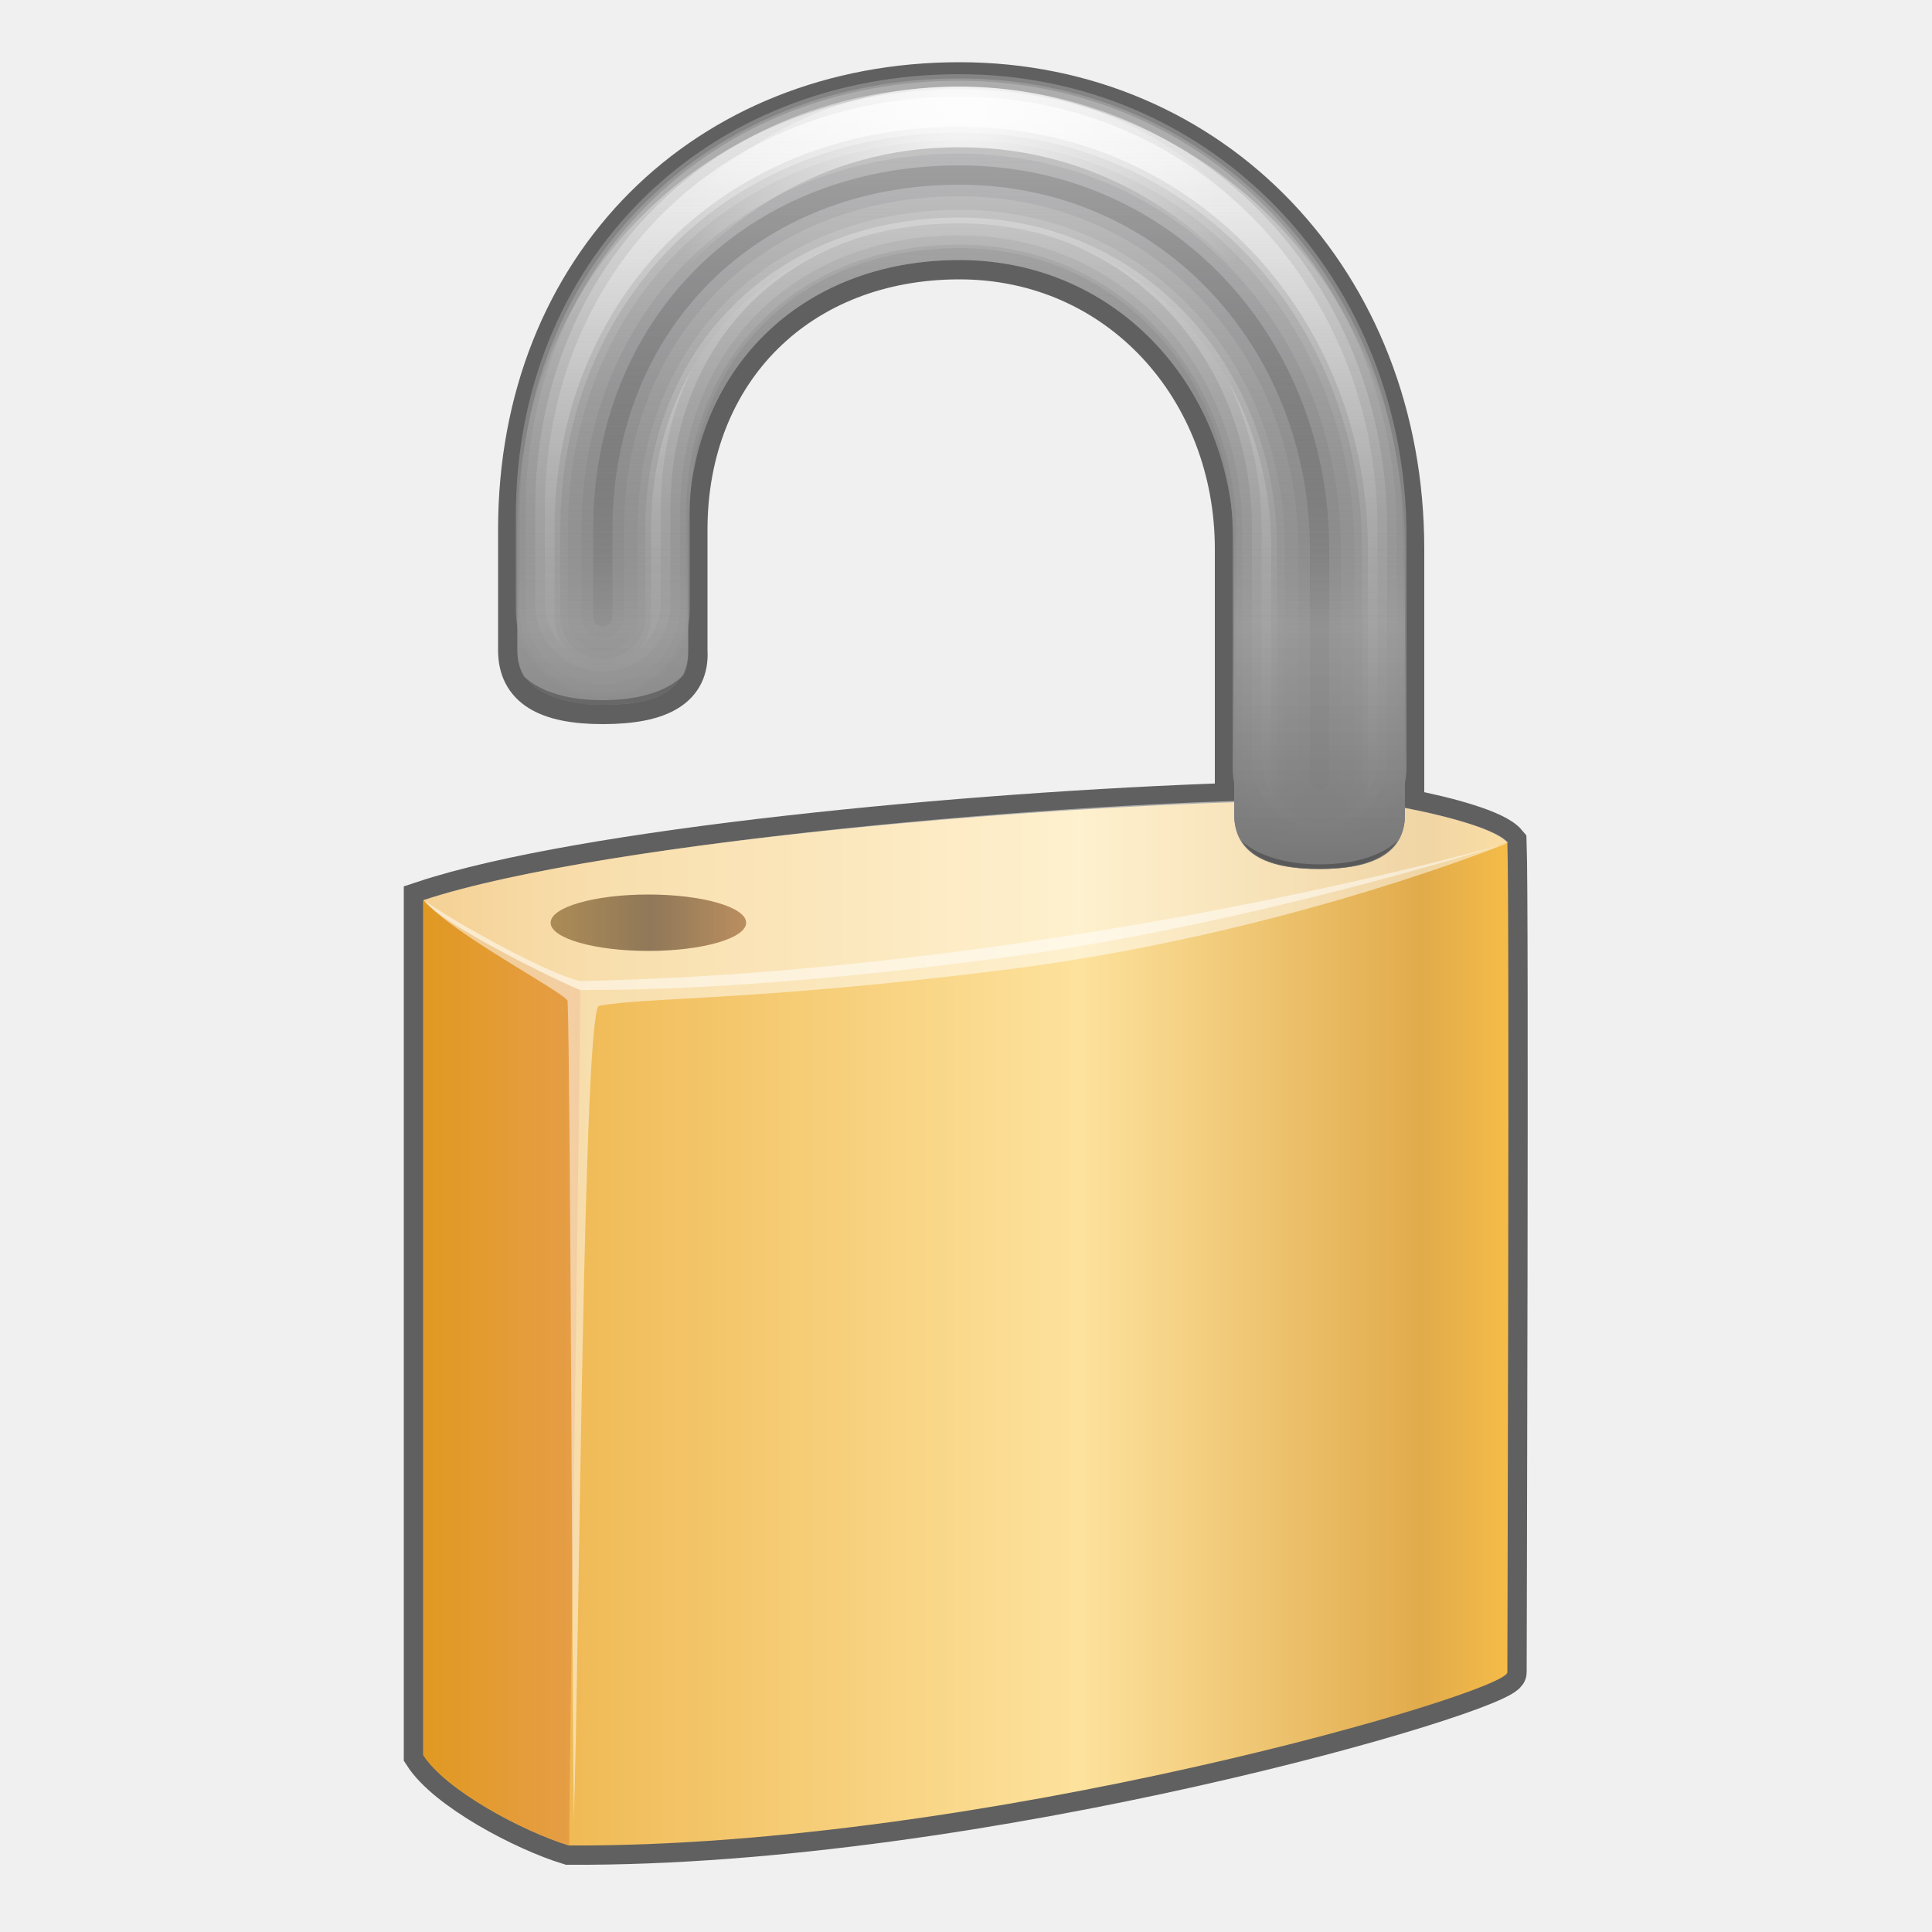
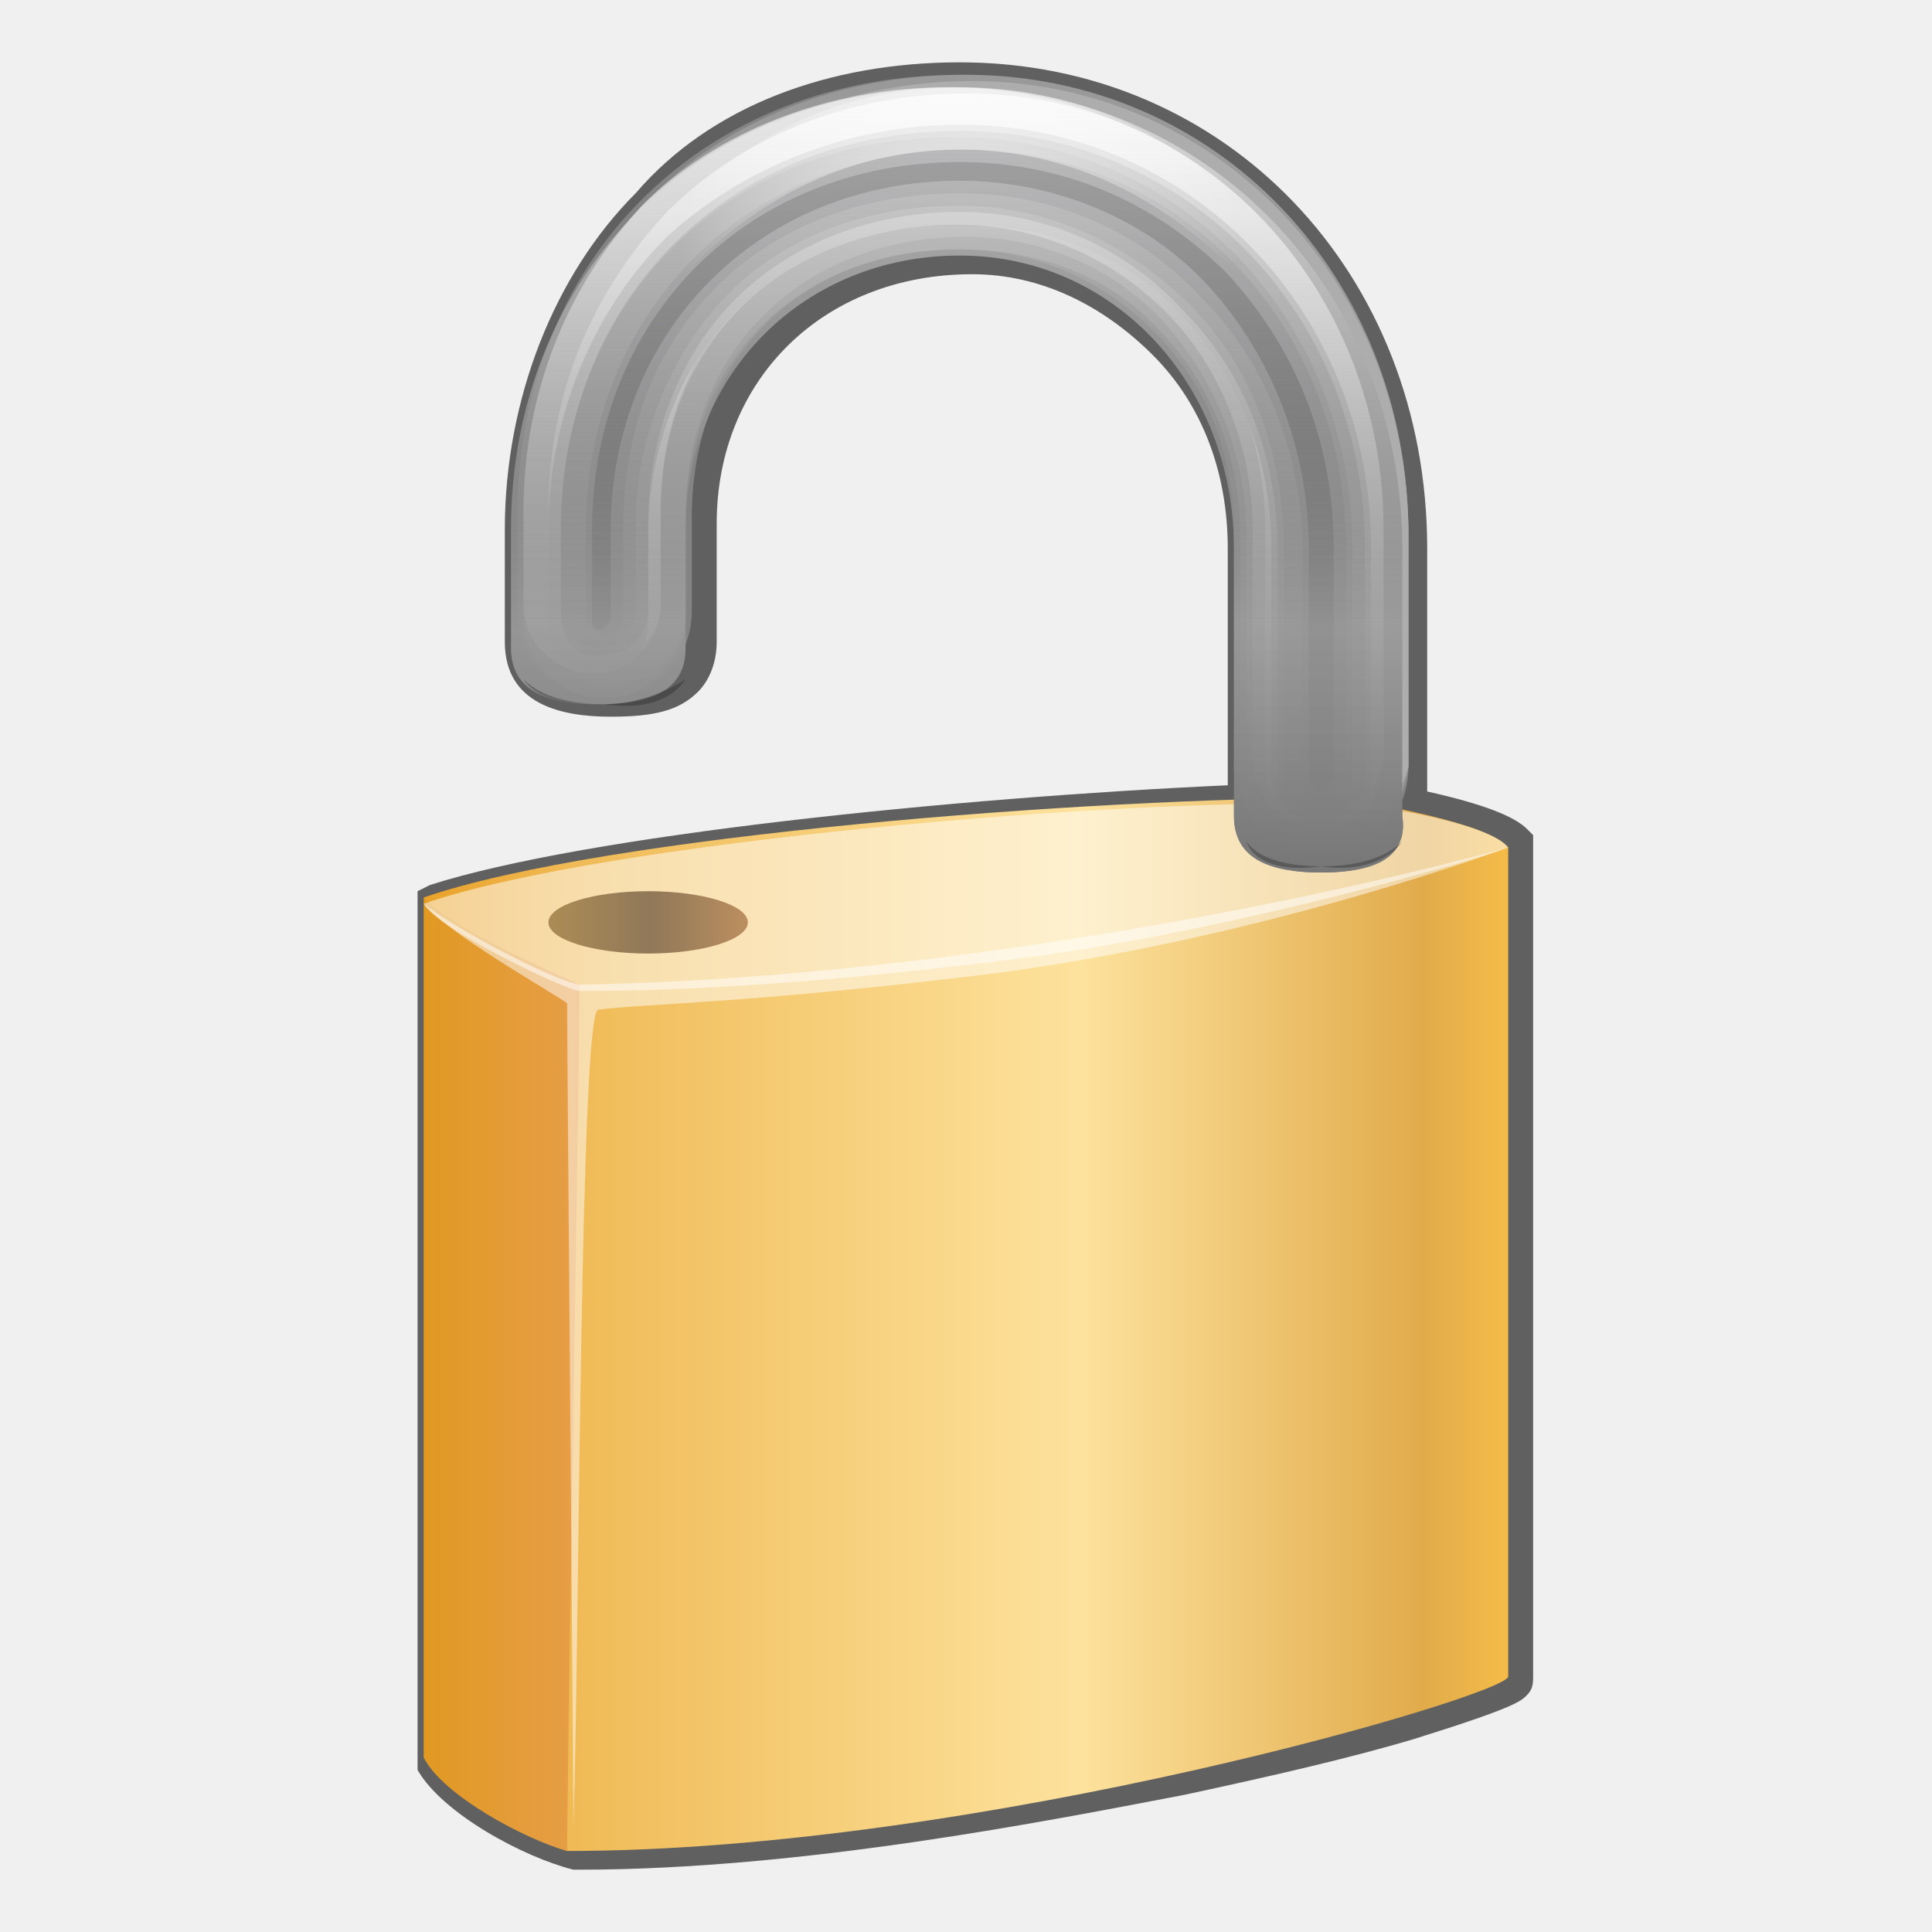
- <svg xmlns="http://www.w3.org/2000/svg" id="icon-padlock-open" viewBox="0 0 500 500">
+ <svg xmlns="http://www.w3.org/2000/svg" id="icon-padlock-open" viewBox="0 0 31 31">
  <style type="text/css">
- 		.st0{opacity:0.6;stroke:#000;stroke-width:10;}
+ 		.st0{opacity:0.6;enable-background:new    ;}
		.st1{fill:url(#SVGID_1_);}
- 		.st2{opacity:0.5;fill:url(#SVGID_2_);}
- 		.st3{opacity:0.5;fill:#fff;}
+ 		.st2{opacity:0.5;fill:url(#SVGID_2_);enable-background:new    ;}
+ 		.st3{opacity:0.5;fill:#FFFFFF;enable-background:new    ;}
		.st4{fill:#717172;}
- 		.st5{fill:none;stroke:#848484;stroke-width:45;stroke-linecap:round;}
- 		.st6{fill:none;stroke:#999;stroke-width:43;stroke-linecap:round;}
- 		.st7{fill:none;stroke:#ADADAD;stroke-width:40;stroke-linecap:round;}
- 		.st8{fill:none;stroke:#D1D1D1;stroke-width:35;stroke-linecap:round;}
- 		.st9{fill:none;stroke:#F2F2F2;stroke-width:30;stroke-linecap:round;}
- 		.st10{fill:none;stroke:#C9C9C9;stroke-width:25;stroke-linecap:round;}
- 		.st11{fill:none;stroke:#A8A8A8;stroke-width:22;stroke-linecap:round;}
- 		.st12{fill:none;stroke:#959596;stroke-width:18;stroke-linecap:round;}
- 		.st13{fill:none;stroke:#818184;stroke-width:11;stroke-linecap:round;}
- 		.st14{fill:none;stroke:#4F4F51;stroke-width:5;stroke-linecap:round;}
+ 		.st5{fill:#848484;}
+ 		.st6{fill:#999999;}
+ 		.st7{fill:#ADADAD;}
+ 		.st8{fill:#D1D1D1;}
+ 		.st9{fill:#F2F2F2;}
+ 		.st10{fill:#C9C9C9;}
+ 		.st11{fill:#A8A8A8;}
+ 		.st12{fill:#959596;}
+ 		.st13{fill:#818184;}
+ 		.st14{fill:#4F4F51;}
		.st15{fill:url(#SVGID_3_);}
		.st16{fill:url(#SVGID_4_);}
		.st17{fill:url(#SVGID_5_);}
- 		.st18{opacity:0.35;fill:#222;}
- 		.st19{opacity:0.54;fill:url(#SVGID_6_);}
+ 		.st18{opacity:0.35;fill:#222222;enable-background:new    ;}
+ 		.st19{opacity:0.54;fill:url(#SVGID_6_);enable-background:new    ;}
	</style>
-   <linearGradient id="SVGID_1_" gradientUnits="userSpaceOnUse" x1="109.587" y1="342.3" x2="390.413" y2="342.3">
+   <g class="st0">
+     <path d="M24.2,13.6c-0.2-0.2-1-0.4-1.6-0.6V8.8c0-4.3-3.1-7.5-7.2-7.5S8.3,4.3,8.3,8.5v1.9c0,0.6,0.5,0.9,1.4,0.9    c0.9,0,1.4-0.3,1.4-0.9V8.5c0-2.6,1.8-4.3,4.4-4.3s4.4,2.1,4.4,4.7v4.1c-4.3,0.1-10.5,0.7-13,1.6c0,1.1,0,13,0,13.8    c0.4,0.6,1.6,1.2,2.3,1.5c6.6,0,15.1-2.5,15.1-2.8C24.2,26.6,24.3,14.5,24.2,13.6z" />
+     <path d="M9.3,30c0,0-0.1,0-0.1,0l0,0l0,0c-0.8-0.2-2.1-0.9-2.5-1.6l0-0.1V14.3l0.2-0.1c2.5-0.8,8.4-1.4,12.8-1.6V8.8    c0-1.2-0.4-2.3-1.2-3.1c-0.8-0.8-1.8-1.3-2.9-1.3c-2.4,0-4.1,1.7-4.1,4v1.9c0,0.3-0.1,0.6-0.3,0.8c-0.3,0.3-0.7,0.4-1.4,0.4    c-0.8,0-1.7-0.2-1.7-1.2V8.5c0-2.1,0.8-4.1,2.1-5.4C11.4,1.7,13.3,1,15.4,1c4.3,0,7.5,3.4,7.5,7.8v3.9c0.9,0.2,1.4,0.4,1.6,0.6    l0.1,0.1l0,0.1c0,0.6,0,4.8,0,12.7c0,0.4,0,0.6,0,0.7c0,0.1,0,0.2-0.1,0.3c-0.1,0.1-0.2,0.2-1.8,0.7c-1,0.3-2.3,0.6-3.7,0.9    C16.9,29.2,12.9,30,9.3,30z M9.2,29.4C9.2,29.4,9.2,29.4,9.2,29.4c6.2,0,13.7-2.1,14.7-2.6c0-0.1,0-0.3,0-0.5c0-7.4,0-11.6,0-12.5    c-0.2-0.1-0.6-0.3-1.4-0.4l-0.3,0V8.8c0-4.1-2.9-7.2-6.9-7.2c-1.9,0-3.6,0.7-4.9,1.9c-1.2,1.2-1.9,3-1.9,5v1.9c0,0.2,0,0.6,1.1,0.6    c0.6,0,0.9-0.1,1-0.2c0,0,0.1-0.1,0.1-0.3l0,0V8.5c0-1.3,0.5-2.5,1.3-3.4c0.8-0.8,2-1.3,3.4-1.3c1.3,0,2.5,0.5,3.4,1.5    c0.9,0.9,1.3,2.2,1.3,3.5v4.4l-0.3,0c-4.3,0.1-10.2,0.7-12.7,1.5v13.4C7.4,28.6,8.5,29.2,9.2,29.4z" />
+   </g>
+   <linearGradient id="SVGID_1_" gradientUnits="userSpaceOnUse" x1="6.769" y1="9.718" x2="24.231" y2="9.718" gradientTransform="matrix(1 0 0 -1 0 31)">
    <stop offset="0" style="stop-color:#EAA228" />
    <stop offset="0.143" style="stop-color:#F0BB57" />
    <stop offset="0.605" style="stop-color:#FDE29D" />
    <stop offset="0.92" style="stop-color:#E1AB4B" />
    <stop offset="1" style="stop-color:#F5BC48" />
  </linearGradient>
-   <linearGradient id="SVGID_3_" gradientUnits="userSpaceOnUse" x1="248.756" y1="224.856" x2="248.756" y2="23.099">
-     <stop offset="0" style="stop-color:#777" />
-     <stop offset="0.307" style="stop-color:#999;stop-opacity:0.9" />
-     <stop offset="0.323" style="stop-color:#999;stop-opacity:0.879" />
-     <stop offset="0.998" style="stop-color:#999;stop-opacity:0" />
+   <path class="st1" d="M24.2,13.6c0,1,0,13,0,13.3c0,0.3-8.5,2.8-15.1,2.8c-0.7-0.2-2-0.9-2.3-1.5c0-0.8,0-12.6,0-13.8   c2.9-1,10.7-1.6,14.8-1.6C22,12.9,23.9,13.2,24.2,13.6z" />
+   <linearGradient id="SVGID_2_" gradientUnits="userSpaceOnUse" x1="6.775" y1="8.913" x2="9.299" y2="8.913" gradientTransform="matrix(1 0 0 -1 0 31)">
+     <stop offset="0" style="stop-color:#D7901B" />
+     <stop offset="1" style="stop-color:#DD8038" />
  </linearGradient>
-   <linearGradient id="SVGID_4_" gradientUnits="userSpaceOnUse" x1="248.756" y1="23.099" x2="248.756" y2="224.856">
-     <stop offset="0" style="stop-color:#fff;stop-opacity:0.5" />
+   <path class="st2" d="M9.1,29.7c-0.7-0.2-2-0.9-2.3-1.5c0-0.8,0-12.6,0-13.8c0.4,0.5,2.3,1.3,2.5,1.4C9.3,16.9,9.1,28.6,9.1,29.7z" />
+   <path class="st3" d="M6.8,14.5c2.9-1,11.2-1.7,14.8-1.6c0.4,0,2.3,0.3,2.6,0.7h0c-1.2,0.4-4.8,1.4-8,1.8c-4,0.5-6.2,0.5-6.9,0.5   C9.1,15.9,7,14.9,6.8,14.5L6.8,14.5L6.8,14.5z" />
+   <path class="st3" d="M9.2,29.3c0.1-2.9,0.1-13.1,0.4-13.1c0.8-0.1,2.5-0.1,6.5-0.6c3.6-0.5,6.7-1.5,8.1-2c-3.3,0.9-9.3,2.1-14.9,2.2   c-0.5-0.1-2-0.9-2.5-1.3C7.2,15,9,16,9.1,16.1C9.1,17,9.2,28.1,9.2,29.3z" />
+   <path class="st4" d="M21.2,14c-0.9,0-1.4-0.3-1.4-0.9V8.8c0-2.6-1.9-4.7-4.4-4.7S11,6,11,8.5v1.9c0,0.6-0.4,0.9-1.4,0.9   c-0.9,0-1.4-0.3-1.4-0.9V8.5c0-4.1,3-7.1,7.1-7.1s7.2,3.3,7.2,7.4v4.3C22.6,13.7,22.1,14,21.2,14z" />
+   <path class="st5" d="M21.2,13.7c-0.8,0-1.4-0.6-1.4-1.4V8.6c0-1.3-0.4-2.4-1.3-3.3C17.7,4.5,16.6,4,15.4,4c-2.6,0-4.3,1.8-4.3,4.3   v1.5c0,0.8-0.6,1.4-1.4,1.4s-1.4-0.6-1.4-1.4V8.3c0-2,0.7-3.8,2-5.1c1.3-1.3,3.1-2,5.1-2c4,0,7.2,3.3,7.2,7.4v3.7   C22.6,13.1,22,13.7,21.2,13.7z" />
+   <path class="st6" d="M21.2,13.7c-0.7,0-1.3-0.6-1.3-1.3V8.6c0-1.3-0.5-2.5-1.3-3.3c-0.8-0.9-2-1.3-3.2-1.3c-2.6,0-4.4,1.8-4.4,4.4   v1.5c0,0.7-0.6,1.3-1.3,1.3s-1.3-0.6-1.3-1.3V8.3c0-2,0.7-3.8,2-5.1c1.3-1.3,3.1-2,5.1-2c4,0,7.1,3.2,7.1,7.4v3.7   C22.5,13.1,21.9,13.7,21.2,13.7z" />
+   <path class="st7" d="M21.2,13.5c-0.7,0-1.2-0.6-1.2-1.2V8.6c0-1.3-0.5-2.5-1.3-3.4c-0.8-0.9-2-1.4-3.2-1.4c-2.6,0-4.5,1.8-4.5,4.5   v1.5c0,0.7-0.6,1.2-1.2,1.2s-1.2-0.6-1.2-1.2V8.3c0-1.9,0.7-3.7,2-5c1.3-1.3,3.1-2,5-2c3.9,0,7,3.2,7,7.3v3.7   C22.4,13,21.9,13.5,21.2,13.5z" />
+   <path class="st8" d="M21.2,13.3c-0.6,0-1.1-0.5-1.1-1.1V8.5c0-1.3-0.5-2.6-1.4-3.5c-0.9-0.9-2.1-1.4-3.4-1.4c-2.7,0-4.7,1.9-4.7,4.6   v1.5c0,0.6-0.5,1.1-1.1,1.1s-1.1-0.5-1.1-1.1V8.2c0-1.9,0.7-3.6,1.9-4.9c1.2-1.2,3-1.9,4.9-1.9c3.9,0,6.9,3.1,6.9,7.1v3.7   C22.3,12.8,21.8,13.3,21.2,13.3z" />
+   <path class="st9" d="M21.2,13.2c-0.5,0-0.9-0.4-0.9-0.9V8.5c0-1.4-0.5-2.7-1.4-3.6c-0.9-1-2.1-1.5-3.5-1.5c-2.8,0-4.8,2-4.8,4.8v1.5   c0,0.5-0.4,0.9-0.9,0.9s-0.9-0.4-0.9-0.9V8.2c0-1.9,0.7-3.5,1.9-4.8c1.2-1.2,2.9-1.9,4.8-1.9c3.8,0,6.7,3.1,6.7,7v3.7   C22.1,12.7,21.7,13.2,21.2,13.2z" />
+   <path class="st10" d="M21.2,13.3c-0.4,0-0.8-0.3-0.8-0.8V8.8c0-1.4-0.5-2.7-1.4-3.7c-0.9-1-2.2-1.5-3.6-1.5c-1.4,0-2.7,0.5-3.6,1.4   c-0.9,0.9-1.4,2.2-1.4,3.6v1.4c0,0.4-0.3,0.8-0.8,0.8c-0.4,0-0.8-0.3-0.8-0.8V8.5c0-1.8,0.7-3.5,1.9-4.7C11.9,2.7,13.6,2,15.4,2   C19.1,2,22,5,22,8.8v3.7C22,13,21.6,13.3,21.2,13.3z" />
+   <path class="st11" d="M21.2,13.2c-0.4,0-0.7-0.3-0.7-0.7V8.8C20.5,7.4,20,6,19,5c-0.9-1-2.2-1.6-3.6-1.6c-1.4,0-2.7,0.5-3.6,1.4   c-0.9,0.9-1.4,2.2-1.4,3.6v1.4c0,0.4-0.3,0.7-0.7,0.7C9.3,10.6,9,10.3,9,9.9V8.5c0-3.7,2.7-6.4,6.4-6.4c3.6,0,6.5,2.9,6.5,6.7v3.7   C21.9,12.9,21.6,13.2,21.2,13.2z" />
+   <path class="st12" d="M21.2,13.1c-0.3,0-0.6-0.3-0.6-0.6V8.8c0-1.5-0.5-2.9-1.5-3.9c-1-1-2.3-1.6-3.7-1.6c-1.5,0-2.8,0.5-3.7,1.4   c-0.9,0.9-1.5,2.3-1.5,3.7v1.4c0,0.3-0.3,0.6-0.6,0.6s-0.6-0.3-0.6-0.6V8.5c0-3.6,2.6-6.3,6.3-6.3c3.6,0,6.4,2.9,6.4,6.6v3.7   C21.8,12.9,21.5,13.1,21.2,13.1z" />
+   <path class="st13" d="M21.2,12.9c-0.2,0-0.3-0.2-0.3-0.3V8.8c0-1.5-0.6-3-1.6-4c-1-1.1-2.4-1.7-3.9-1.7c-1.5,0-2.9,0.5-3.9,1.5   c-1,1-1.5,2.3-1.5,3.9v1.4c0,0.2-0.2,0.3-0.3,0.3s-0.3-0.2-0.3-0.3V8.5c0-3.5,2.6-6.1,6.1-6.1c3.4,0,6.1,2.8,6.1,6.4v3.7   C21.5,12.7,21.4,12.9,21.2,12.9z" />
+   <path class="st14" d="M21.2,12.7c-0.1,0-0.2-0.1-0.2-0.2V8.8c0-1.6-0.6-3.1-1.6-4.2c-1-1.1-2.5-1.7-4-1.7c-1.6,0-3,0.6-4,1.6   c-1,1-1.6,2.4-1.6,4v1.4c0,0.1-0.1,0.2-0.2,0.2S9.5,10,9.5,9.9V8.5c0-3.4,2.5-5.9,5.9-5.9c1.6,0,3.1,0.6,4.3,1.8   c1.1,1.2,1.7,2.7,1.7,4.4v3.7C21.3,12.6,21.3,12.7,21.2,12.7z" />
+   <linearGradient id="SVGID_3_" gradientUnits="userSpaceOnUse" x1="15.426" y1="17.02" x2="15.426" y2="29.567" gradientTransform="matrix(1 0 0 -1 0 31)">
+     <stop offset="0" style="stop-color:#777777" />
+     <stop offset="0.307" style="stop-color:#999999;stop-opacity:0.9" />
+     <stop offset="0.323" style="stop-color:#999999;stop-opacity:0.879" />
+     <stop offset="0.998" style="stop-color:#999999;stop-opacity:0" />
+   </linearGradient>
+   <path class="st15" d="M21.2,14c-0.8,0-1.4-0.2-1.4-0.9V8.8c0-2.6-1.9-4.7-4.4-4.7S11,6,11,8.5v1.9c0,0.7-0.6,0.9-1.4,0.9   s-1.4-0.2-1.4-0.9V8.5c0-4.1,3-7.1,7.1-7.1s7.2,3.3,7.2,7.4v4.3C22.6,13.8,22,14,21.2,14z" />
+   <linearGradient id="SVGID_4_" gradientUnits="userSpaceOnUse" x1="15.426" y1="29.567" x2="15.426" y2="17.02" gradientTransform="matrix(1 0 0 -1 0 31)">
+     <stop offset="0" style="stop-color:#FFFFFF;stop-opacity:0.5" />
    <stop offset="9.334087e-02" style="stop-color:#FBFBFB;stop-opacity:0.431" />
    <stop offset="0.18" style="stop-color:#F0F0F0;stop-opacity:0.368" />
-     <stop offset="0.264" style="stop-color:#ddd;stop-opacity:0.306" />
+     <stop offset="0.264" style="stop-color:#DDDDDD;stop-opacity:0.306" />
    <stop offset="0.346" style="stop-color:#C3C3C3;stop-opacity:0.246" />
    <stop offset="0.427" style="stop-color:#A1A1A1;stop-opacity:0.186" />
-     <stop offset="0.507" style="stop-color:#777;stop-opacity:0.128" />
+     <stop offset="0.507" style="stop-color:#777777;stop-opacity:0.128" />
    <stop offset="0.586" style="stop-color:#454545;stop-opacity:6.914780e-02" />
    <stop offset="0.663" style="stop-color:#0E0E0E;stop-opacity:1.258865e-02" />
-     <stop offset="0.68" style="stop-color:#000;stop-opacity:5.565784e-09" />
-     <stop offset="0.725" style="stop-color:#000;stop-opacity:4.779116e-09" />
-     <stop offset="0.998" style="stop-color:#000;stop-opacity:0" />
+     <stop offset="0.68" style="stop-color:#000000;stop-opacity:5.565784e-09" />
+     <stop offset="0.725" style="stop-color:#000000;stop-opacity:4.779116e-09" />
+     <stop offset="0.998" style="stop-color:#000000;stop-opacity:0" />
  </linearGradient>
-   <radialGradient id="SVGID_5_" cx="248.908" cy="43.265" r="60.3" fx="248.994" fy="23.417" gradientTransform="matrix(1.1894 0 0 1.6286 -47.4498 -11.0622)" gradientUnits="userSpaceOnUse">
-     <stop offset="0" style="stop-color:#fff;stop-opacity:0.8" />
-     <stop offset="1" style="stop-color:#fff;stop-opacity:0" />
+   <path class="st16" d="M21.2,14c-0.8,0-1.4-0.2-1.4-0.9V8.8c0-2.6-1.9-4.7-4.4-4.7S11,6,11,8.5v1.9c0,0.6-0.6,0.9-1.4,0.9   s-1.4-0.2-1.4-0.9V8.5c0-4.1,3-7.1,7.1-7.1s7.2,3.3,7.2,7.4v4.3C22.6,13.7,22,14,21.2,14z" />
+   <radialGradient id="SVGID_5_" cx="52.859" cy="21.942" r="3.748" fx="52.864" fy="20.708" gradientTransform="matrix(1.1894 0 0 -1.6286 -47.4498 39.4244)" gradientUnits="userSpaceOnUse">
+     <stop offset="0" style="stop-color:#FFFFFF;stop-opacity:0.8" />
+     <stop offset="1" style="stop-color:#FFFFFF;stop-opacity:0" />
  </radialGradient>
-   <linearGradient id="SVGID_6_" gradientUnits="userSpaceOnUse" x1="142.504" y1="238.843" x2="193.047" y2="238.843">
+   <path class="st17" d="M10.3,5.2c1.2-1.6,2.9-2.8,5.1-2.8s3.9,1.2,5.2,2.8c0.3,0.2,0.7,0.6,0.9,0.8c-0.1-0.4-0.3-0.9-0.5-1.3   c-1.2-2-3.1-3.3-5.6-3.3c-2.5,0-4.3,1.3-5.5,3.3C9.7,5.1,9.5,5.6,9.3,6C9.6,5.7,9.9,5.4,10.3,5.2z" />
+   <path class="st18" d="M21.2,13.9c-0.5,0-1-0.1-1.2-0.4C20.1,13.8,20.5,14,21.2,13.9c0.6,0.1,1.1-0.1,1.3-0.4   C22.2,13.8,21.7,13.9,21.2,13.9z" />
+   <path class="st18" d="M9.7,11.3c-0.5,0-1-0.1-1.3-0.4C8.6,11.2,9,11.3,9.7,11.3c0.7,0.1,1.1-0.1,1.3-0.4   C10.7,11.1,10.2,11.3,9.7,11.3z" />
+   <linearGradient id="SVGID_6_" gradientUnits="userSpaceOnUse" x1="8.821" y1="16.156" x2="11.963" y2="16.156" gradientTransform="matrix(1 0 0 -1 0 31)">
    <stop offset="0" style="stop-color:#6C480E" />
    <stop offset="0.51" style="stop-color:#37200E" />
    <stop offset="1" style="stop-color:#844514" />
  </linearGradient>
-   <linearGradient id="SVGID_2_" gradientUnits="userSpaceOnUse" x1="109.587" y1="355.276" x2="150.15" y2="355.276">
-     <stop offset="0" style="stop-color:#D7901B" />
-     <stop offset="1" style="stop-color:#DD8038" />
-   </linearGradient>
-   <path class="st0" d="M390.1,218.1c-2.9-3.5-15.6-6.9-26.5-9v-67c0-69.3-49.7-121-115.3-121s-114.4,47.4-114.4,116v31.2   c0,9.7,7.4,14.1,22.1,14.1c15.1,0,22.7-4.4,22.1-14.1v-31.2c0-41.2,29-69.8,70.2-69.8s71.1,33.6,71.1,74.8v65.5   c-69.2,2.3-168.9,11.8-209.9,25.4c0,18.3,0,208.3,0,221.2c5.9,9.2,25.9,19.8,37.7,23.4c106.6,0.6,242.9-39.5,242.9-44.8   S390.7,233.5,390.1,218.1z" />
-   <path class="st1" d="M390.1,218.1c0.6,15.4,0,209.4,0,214.7c0,5.3-136.3,45.4-242.9,44.8c-11.8-3.6-31.8-14.2-37.7-23.4 c0-12.9,0-202.9,0-221.2c47.2-15.6,172-25.9,238.7-25.9C355.2,207,385.4,212.5,390.1,218.1z" />
-   <path class="st2" d="M147.3,477.6c-11.8-3.6-31.8-14.2-37.7-23.4c0-12.9,0-202.9,0-221.2c6.5,7.5,36.6,21.4,40.6,23.3 C150.2,271.3,147.3,460.1,147.3,477.6z" />
-   <path class="st3" d="M109.7,232.9c47.2-15.6,180.8-26.9,238.7-25.9c6.9,0,37.2,5.5,41.9,11.1h-0.1c-20,6.4-76.5,22.5-128.9,29.5 c-64.4,8.7-99.8,8.6-111.1,8.6c-3.5-1.1-36.2-17-40.6-23.3H109.7z" />
-   <path class="st3" d="M148.5,471.1c1.5-45.9,2.4-211.4,6.6-210.8c12.2-2.3,40.3-1.2,104.8-9.3c58.2-7.3,108.4-24.2,130.3-32.8 c-53.8,14.9-149.5,33.9-240,35.7c-7.6-1.5-32.2-14.9-40.4-20.9c6.7,8.4,35.9,23.6,37.1,26C147.6,273.4,148.2,451.8,148.5,471.1z" />
-   <path class="st4" d="M341.5,224.9c-14.5,0-21.8-4.4-22.1-14.1v-68.7c0-41.2-29.9-74.8-71.1-74.8s-70.2,28.6-70.2,69.8v31.2 c0.6,9.7-7,14.1-22.1,14.1c-14.7,0-22.1-4.4-22.1-14.1v-31.2c0-65.6,48.8-114,114.4-114c65.6,0,115.3,53.4,115.3,119v68.7 C363.6,220.4,355.6,224.9,341.5,224.9z" />
-   <path class="st5" d="M341.5,198.4v-59.8c0-53.5-39.7-96.9-93.2-96.9S156,80,156,133.5v24.4" />
-   <path class="st6" d="M341.5,198.5v-59.8c0-53.5-39.7-96.9-93.2-96.9S156,80.2,156,133.7V158" />
-   <path class="st7" d="M341.5,197.6v-59.8c0-53.5-39.7-96.9-93.2-96.9S156,79.3,156,132.8v24.4" />
-   <path class="st8" d="M341.5,196.7v-59.8c0-53.5-39.7-96.9-93.2-96.9S156,78.4,156,131.9v24.4" />
-   <path class="st9" d="M341.5,196.7v-59.8c0-53.5-39.7-96.9-93.2-96.9S156,78.4,156,131.9v24.4" />
-   <path class="st10" d="M341.5,202v-59.8c0-53.5-39.7-96.9-93.2-96.9S156,83.7,156,137.2v22.4" />
-   <path class="st11" d="M341.5,202v-59.8c0-53.5-39.7-96.9-93.2-96.9S156,83.7,156,137.2v22.4" />
-   <path class="st12" d="M341.5,202v-59.8c0-53.5-39.7-96.9-93.2-96.9S156,83.7,156,137.2v22.4" />
-   <path class="st13" d="M341.5,202v-59.8c0-53.5-39.7-96.9-93.2-96.9S156,83.7,156,137.2v22.4" />
-   <path class="st14" d="M341.5,202v-59.8c0-53.5-39.7-96.9-93.2-96.9S156,83.7,156,137.2v22.4" />
-   <path class="st15" d="M341.5,224.9c-12.2,0-22.1-3.1-22.1-14.1v-68.7c0-41.2-29.9-74.8-71.1-74.8s-70.2,28.6-70.2,69.8v31.2 c0,11.5-9.9,14.1-22.1,14.1s-22.1-3.5-22.1-14.1v-31.2c0-65.6,48.8-114,114.4-114c65.6,0,115.3,53.4,115.3,119v68.7 C363.6,221.8,353.7,224.9,341.5,224.9z" />
-   <path class="st16" d="M341.5,224.9c-12.2,0-22.4-4-22.1-14.1v-68.7c0-41.2-29.9-74.8-71.1-74.8s-70.2,28.6-70.2,69.8v31.2 c0.2,10.3-9.9,14.1-22.1,14.1s-22.1-4-22.1-14.1v-31.2c0-65.6,48.8-114,114.4-114c65.6,0,115.3,53.4,115.3,119v68.7 C363.6,220.6,353.7,224.9,341.5,224.9z" />
-   <path class="st17" d="M166,83.2c19.6-26.5,46.5-45.1,82.2-45.1s63.5,18.6,83.1,45.1c5.4,3.6,10.5,9,15.1,13.2 c-2.2-6.6-5.1-14.3-8.5-20.2c-18.5-32.2-49.7-53.8-89.7-53.8c-39.8,0-69.9,21.4-88.5,53.3c-3.5,6.1-6.5,13.9-8.8,20.7 C155.5,92.2,160.5,86.8,166,83.2z" />
-   <path class="st18" d="M341.5,223.7c-8,0-15.8-2-20.1-6c3.1,4.8,9.7,7.1,20.1,7.1c10.1,0,17.1-2.3,20.2-7.2 C357,221.9,349.6,223.7,341.5,223.7z" />
-   <path class="st18" d="M156,181.2c-8.2,0-15.5-1.7-20.4-6.1c3,5,9.7,7.3,20.4,7.3c11.2,0,18.3-2.4,20.9-7.7 C172.3,179.3,164.5,181.2,156,181.2z" />
-   <ellipse class="st19" cx="167.8" cy="238.8" rx="25.3" ry="7.3" />
+   <ellipse class="st19" cx="10.4" cy="14.8" rx="1.6" ry="0.5" />
</svg>
